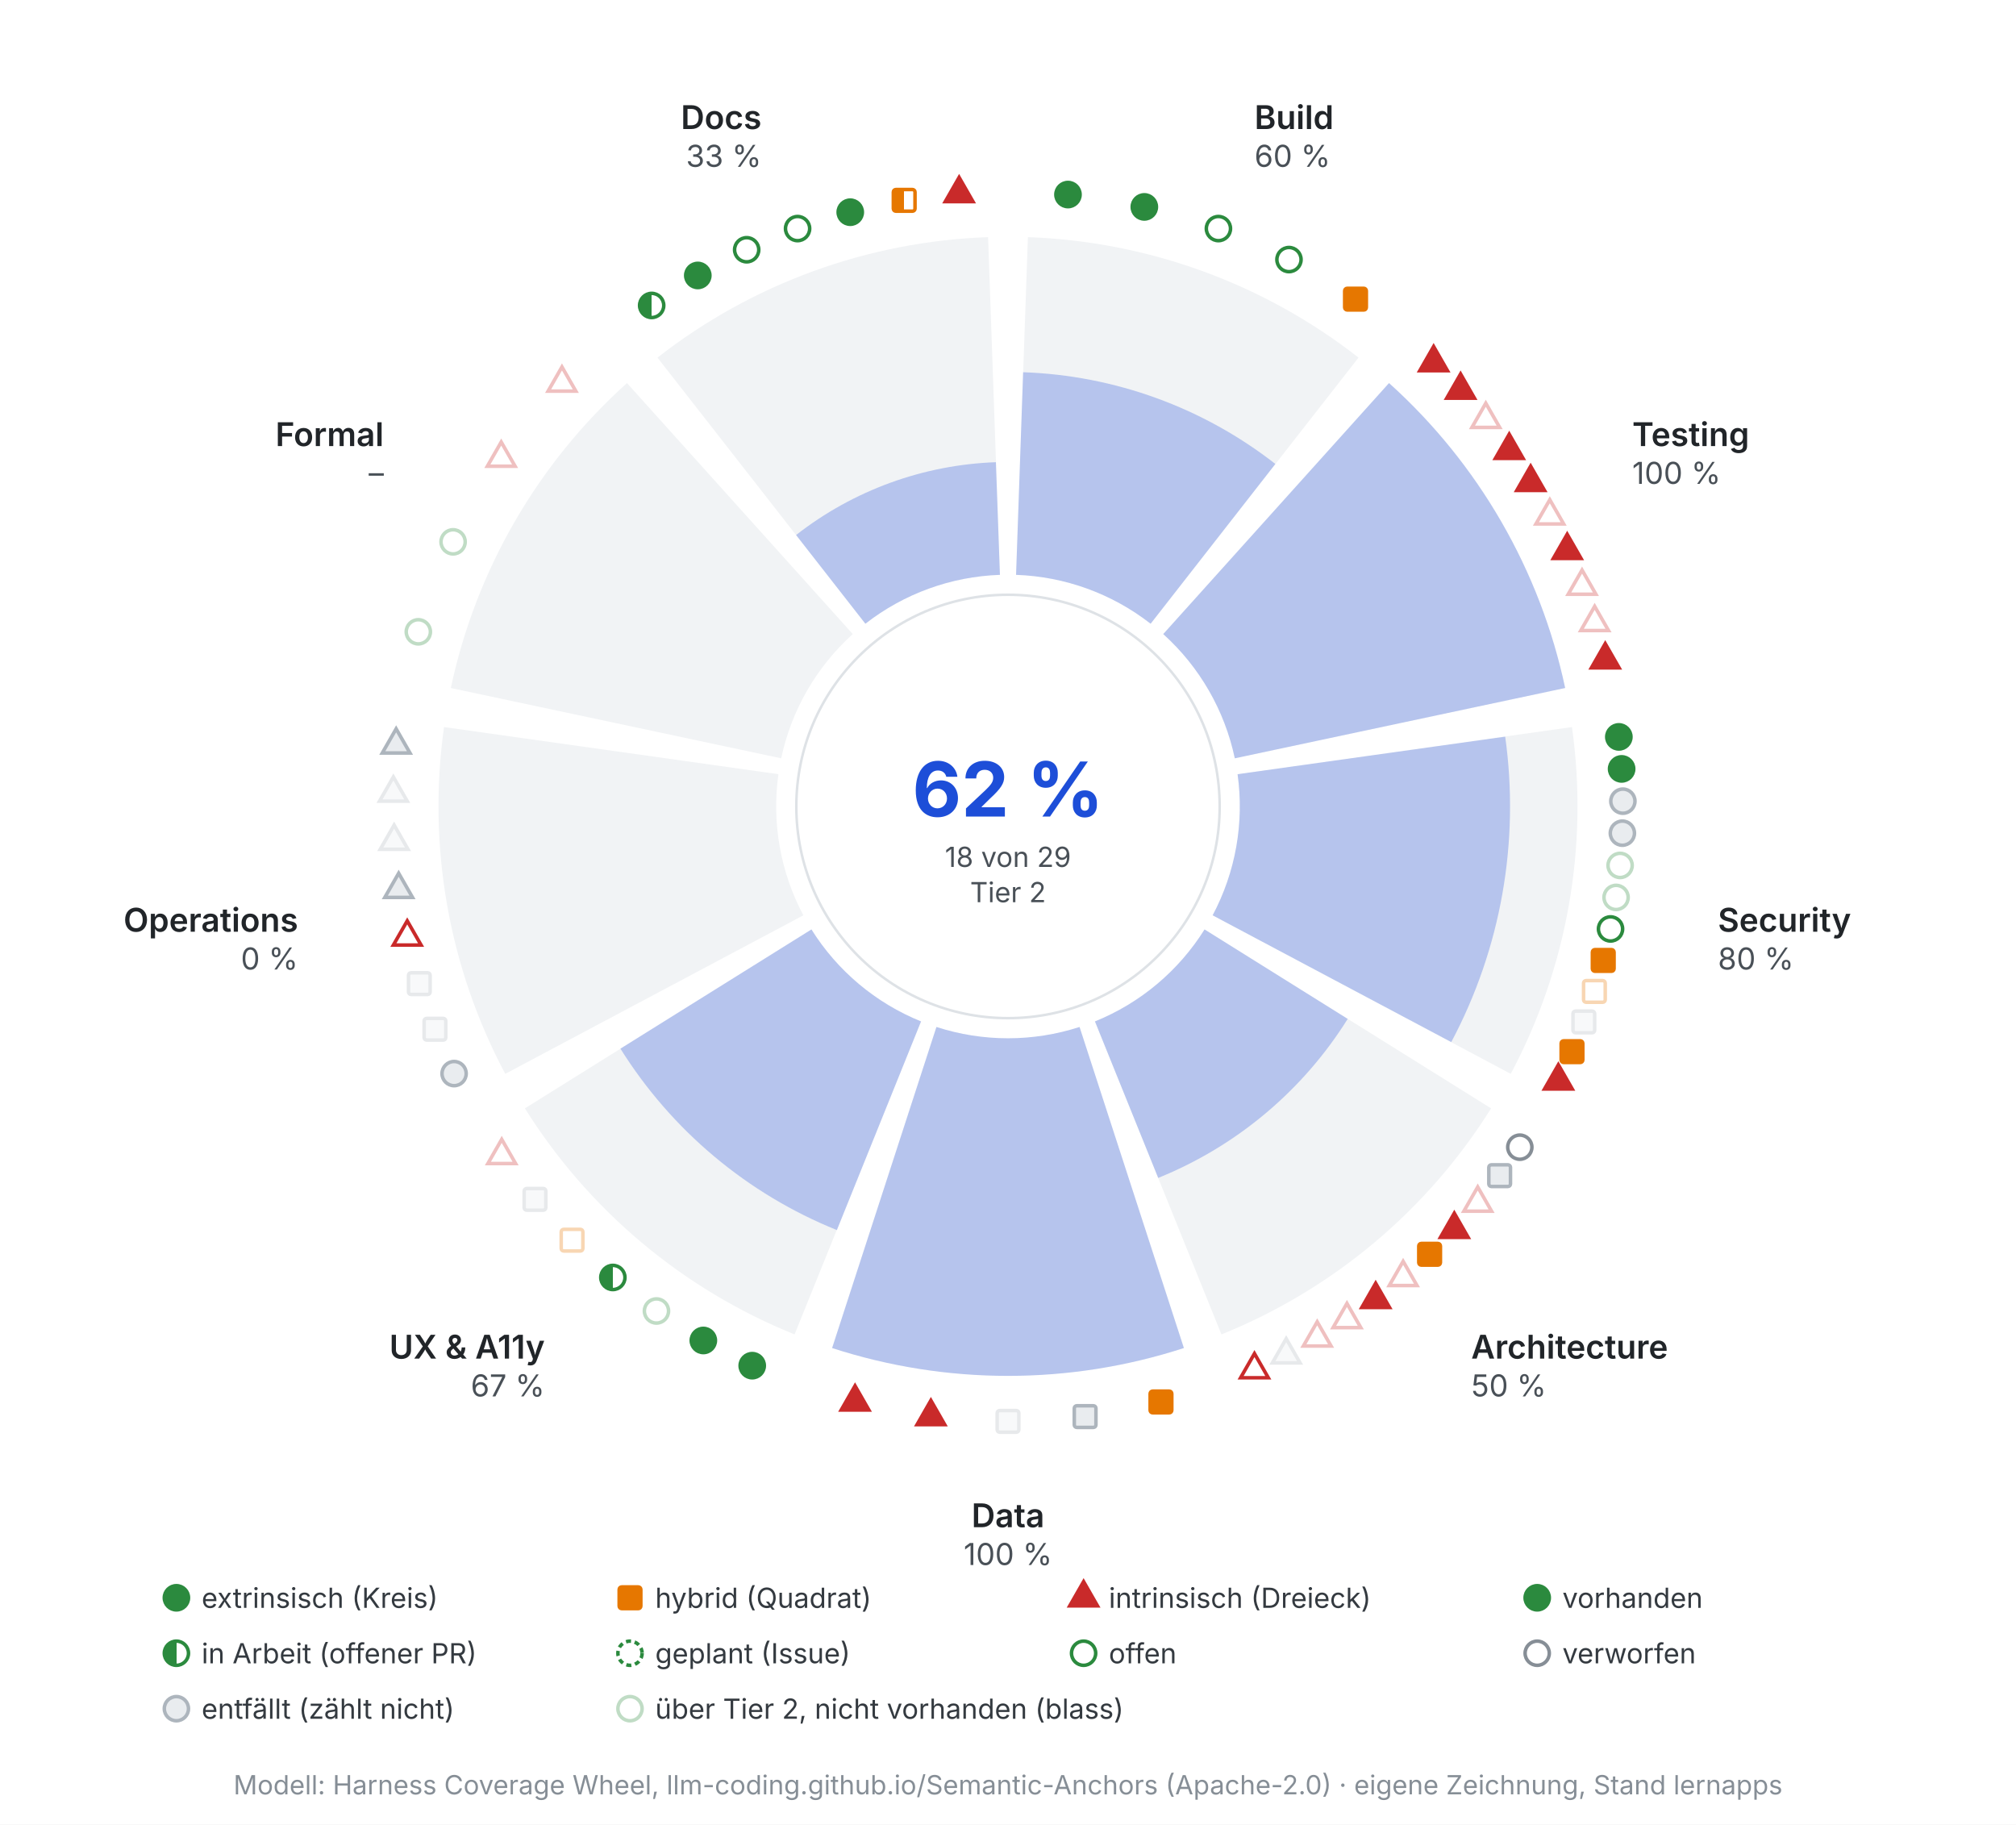
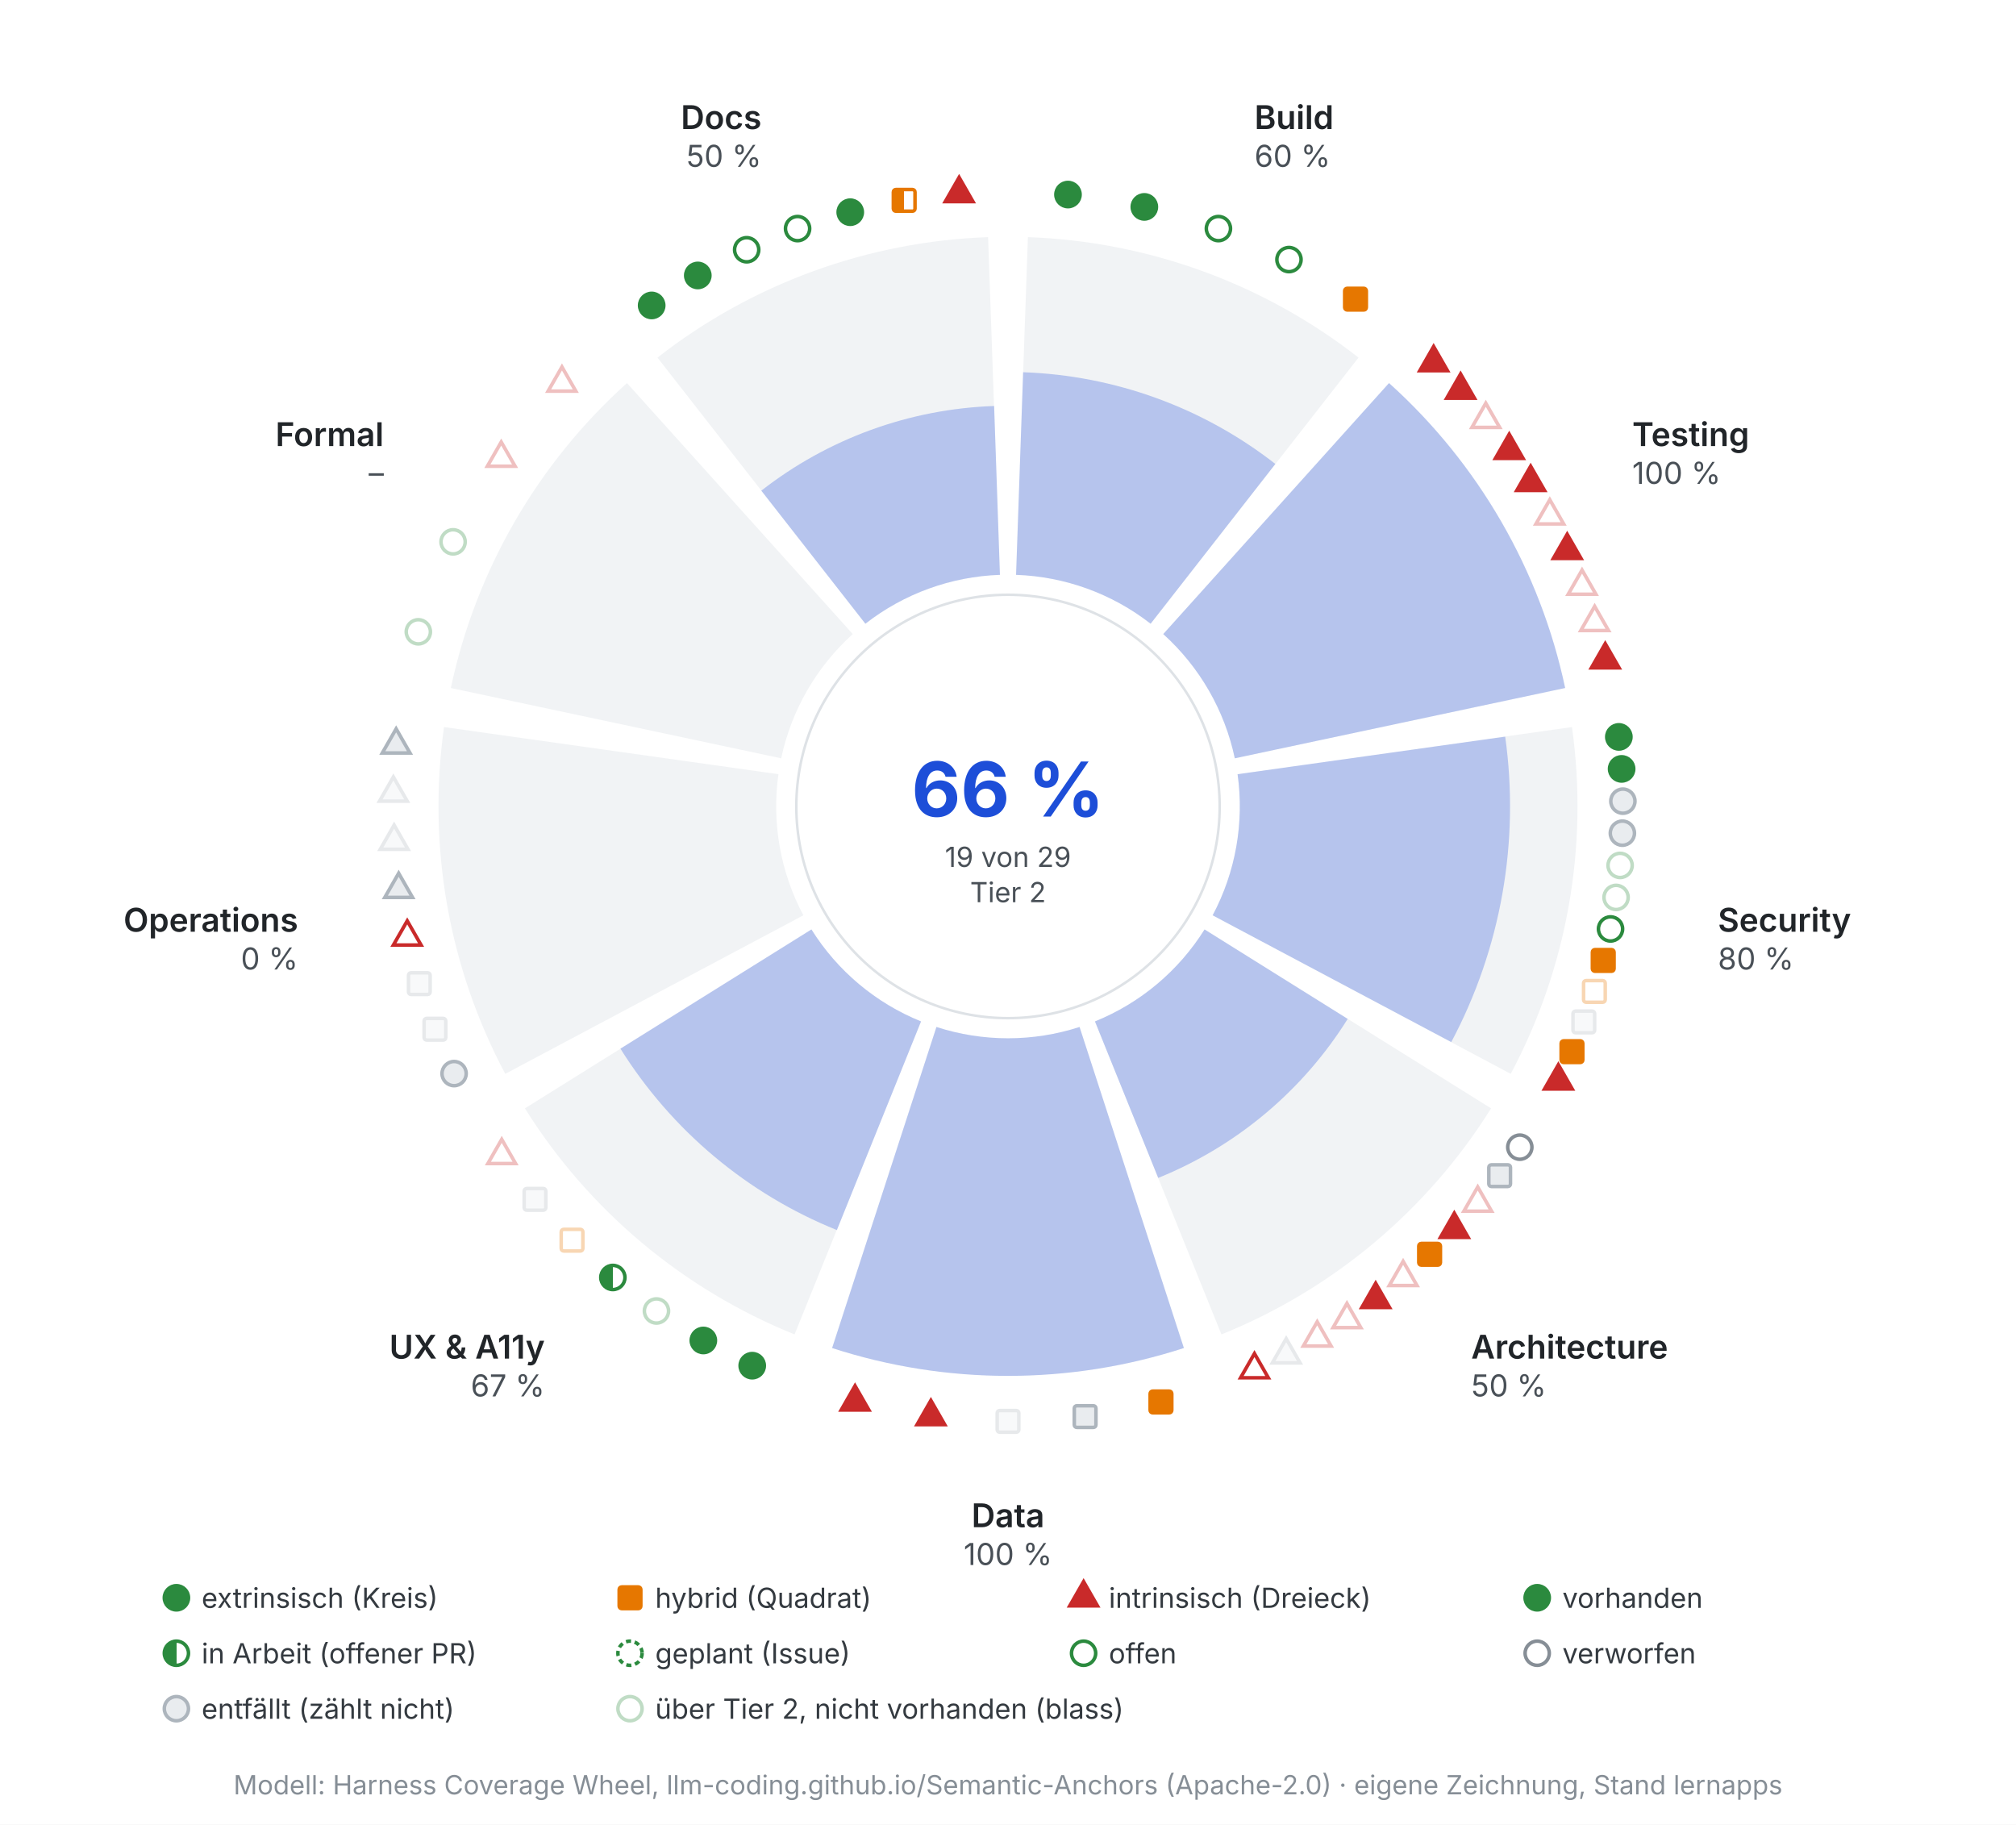
<svg xmlns="http://www.w3.org/2000/svg" viewBox="0 0 800 724" width="800" height="724" role="img" font-family="system-ui, -apple-system, 'Segoe UI', sans-serif">
  <defs>
    <linearGradient id="halb-G">
      <stop offset="50%" stop-color="#2b8a3e" />
      <stop offset="50%" stop-color="#fff" />
    </linearGradient>
    <linearGradient id="halb-A">
      <stop offset="50%" stop-color="#e67700" />
      <stop offset="50%" stop-color="#fff" />
    </linearGradient>
    <linearGradient id="halb-R">
      <stop offset="50%" stop-color="#c92a2a" />
      <stop offset="50%" stop-color="#fff" />
    </linearGradient>
  </defs>
  <rect width="800" height="724" fill="#fff" />
  <path d="M407.9 94.1 A226 226 0 0 1 539.1 141.9 L456.6 247.5 A92 92 0 0 0 403.2 228.1 Z" fill="#f1f3f5" />
  <path d="M406 147.7 A172.4 172.4 0 0 1 506.1 184.1 L456.6 247.5 A92 92 0 0 0 403.2 228.1 Z" fill="#1d4ed8" fill-opacity="0.28" />
  <circle cx="423.8" cy="77.2" r="4.8" fill="#2b8a3e" stroke="#2b8a3e" stroke-width="1.4" />
  <circle cx="454.1" cy="82.1" r="4.8" fill="#2b8a3e" stroke="#2b8a3e" stroke-width="1.4" />
  <circle cx="483.5" cy="90.7" r="4.8" fill="#fff" stroke="#2b8a3e" stroke-width="1.4" />
  <circle cx="511.5" cy="103" r="4.8" fill="#fff" stroke="#2b8a3e" stroke-width="1.4" />
  <rect x="533.6" y="114.4" width="8.6" height="8.6" rx="1" fill="#e67700" stroke="#e67700" stroke-width="1.4" />
  <text x="497.8" y="51.2" text-anchor="start" font-size="13" font-weight="600" fill="#212529">Build</text>
  <text x="497.8" y="66.2" text-anchor="start" font-size="12" fill="#495057">60 %</text>
  <path d="M551.2 152 A226 226 0 0 1 621.1 273 L490 300.9 A92 92 0 0 0 461.6 251.6 Z" fill="#f1f3f5" />
  <path d="M551.2 152 A226 226 0 0 1 621.1 273 L490 300.9 A92 92 0 0 0 461.6 251.6 Z" fill="#1d4ed8" fill-opacity="0.28" />
  <polygon points="568.9,137.5 574.4,147.1 563.4,147.1" fill="#c92a2a" stroke="#c92a2a" stroke-width="1.4" />
  <polygon points="579.6,148.4 585.1,158 574.1,158" fill="#c92a2a" stroke="#c92a2a" stroke-width="1.4" />
  <polygon points="589.6,160 595.1,169.6 584.1,169.6" fill="#fff" stroke="#c92a2a" stroke-width="1.4" opacity="0.3" />
  <polygon points="598.9,172.3 604.4,181.9 593.4,181.9" fill="#c92a2a" stroke="#c92a2a" stroke-width="1.4" />
  <polygon points="607.4,185 612.9,194.6 601.9,194.6" fill="#c92a2a" stroke="#c92a2a" stroke-width="1.4" />
  <polygon points="615,198.3 620.5,207.9 609.5,207.9" fill="#fff" stroke="#c92a2a" stroke-width="1.4" opacity="0.3" />
  <polygon points="621.9,212 627.4,221.6 616.4,221.6" fill="#c92a2a" stroke="#c92a2a" stroke-width="1.4" />
  <polygon points="627.8,226.2 633.3,235.8 622.3,235.8" fill="#fff" stroke="#c92a2a" stroke-width="1.4" opacity="0.3" />
  <polygon points="632.8,240.6 638.3,250.2 627.3,250.2" fill="#fff" stroke="#c92a2a" stroke-width="1.4" opacity="0.3" />
  <polygon points="637,255.4 642.5,265 631.5,265" fill="#c92a2a" stroke="#c92a2a" stroke-width="1.4" />
  <text x="647.7" y="177" text-anchor="start" font-size="13" font-weight="600" fill="#212529">Testing</text>
  <text x="647.7" y="192" text-anchor="start" font-size="12" fill="#495057">100 %</text>
  <path d="M623.8 288.5 A226 226 0 0 1 599.5 426.1 L481.2 363.2 A92 92 0 0 0 491.1 307.2 Z" fill="#f1f3f5" />
  <path d="M597.3 292.3 A199.2 199.2 0 0 1 575.9 413.5 L481.2 363.2 A92 92 0 0 0 491.1 307.2 Z" fill="#1d4ed8" fill-opacity="0.28" />
  <circle cx="642.4" cy="292.4" r="4.8" fill="#2b8a3e" stroke="#2b8a3e" stroke-width="1.4" />
  <circle cx="643.5" cy="305.1" r="4.8" fill="#2b8a3e" stroke="#2b8a3e" stroke-width="1.4" />
  <circle cx="644" cy="317.9" r="4.8" fill="#e9ecef" stroke="#adb5bd" stroke-width="1.4" />
  <circle cx="643.8" cy="330.6" r="4.8" fill="#e9ecef" stroke="#adb5bd" stroke-width="1.4" />
  <circle cx="642.9" cy="343.4" r="4.8" fill="#fff" stroke="#2b8a3e" stroke-width="1.4" opacity="0.3" />
  <circle cx="641.3" cy="356.1" r="4.8" fill="#fff" stroke="#2b8a3e" stroke-width="1.4" opacity="0.3" />
  <circle cx="639.1" cy="368.6" r="4.8" fill="#fff" stroke="#2b8a3e" stroke-width="1.4" />
  <rect x="631.9" y="376.8" width="8.6" height="8.6" rx="1" fill="#e67700" stroke="#e67700" stroke-width="1.4" />
  <rect x="628.4" y="389.1" width="8.6" height="8.6" rx="1" fill="#fff" stroke="#e67700" stroke-width="1.4" opacity="0.3" />
  <rect x="624.2" y="401.2" width="8.6" height="8.6" rx="1" fill="#e9ecef" stroke="#adb5bd" stroke-width="1.4" opacity="0.3" />
  <rect x="619.5" y="413" width="8.6" height="8.6" rx="1" fill="#e67700" stroke="#e67700" stroke-width="1.4" />
  <polygon points="618.4,422.5 623.9,432.1 612.9,432.1" fill="#c92a2a" stroke="#c92a2a" stroke-width="1.4" />
  <text x="681.7" y="369.7" text-anchor="start" font-size="13" font-weight="600" fill="#212529">Security</text>
  <text x="681.7" y="384.7" text-anchor="start" font-size="12" fill="#495057">80 %</text>
  <path d="M591.7 439.8 A226 226 0 0 1 484.7 529.5 L434.5 405.3 A92 92 0 0 0 478 368.8 Z" fill="#f1f3f5" />
  <path d="M534.8 404.3 A159 159 0 0 1 459.6 467.4 L434.5 405.3 A92 92 0 0 0 478 368.8 Z" fill="#1d4ed8" fill-opacity="0.28" />
  <circle cx="603.1" cy="455.2" r="4.8" fill="#fff" stroke="#868e96" stroke-width="1.4" />
  <rect x="590.8" y="462.2" width="8.6" height="8.6" rx="1" fill="#e9ecef" stroke="#adb5bd" stroke-width="1.4" />
  <polygon points="586.4,471 591.9,480.6 580.9,480.6" fill="#fff" stroke="#c92a2a" stroke-width="1.4" opacity="0.3" />
  <polygon points="577.1,481.4 582.6,491 571.6,491" fill="#c92a2a" stroke="#c92a2a" stroke-width="1.4" />
  <rect x="563" y="493.4" width="8.6" height="8.6" rx="1" fill="#e67700" stroke="#e67700" stroke-width="1.4" />
  <polygon points="556.8,500.5 562.3,510.1 551.3,510.1" fill="#fff" stroke="#c92a2a" stroke-width="1.4" opacity="0.3" />
  <polygon points="545.9,509.2 551.4,518.8 540.4,518.8" fill="#c92a2a" stroke="#c92a2a" stroke-width="1.4" />
  <polygon points="534.5,517.2 540,526.8 529,526.8" fill="#fff" stroke="#c92a2a" stroke-width="1.4" opacity="0.3" />
  <polygon points="522.7,524.5 528.2,534.1 517.2,534.1" fill="#fff" stroke="#c92a2a" stroke-width="1.4" opacity="0.3" />
  <polygon points="510.4,531.2 515.9,540.8 504.9,540.8" fill="#e9ecef" stroke="#adb5bd" stroke-width="1.4" opacity="0.3" />
  <polygon points="497.8,537.1 503.3,546.7 492.3,546.7" fill="#fff" stroke="#c92a2a" stroke-width="1.4" />
  <text x="583.8" y="539.1" text-anchor="start" font-size="13" font-weight="600" fill="#212529">Architecture</text>
  <text x="583.8" y="554.1" text-anchor="start" font-size="12" fill="#495057">50 %</text>
  <path d="M469.8 534.9 A226 226 0 0 1 330.2 534.9 L371.6 407.5 A92 92 0 0 0 428.4 407.5 Z" fill="#f1f3f5" />
  <path d="M469.8 534.9 A226 226 0 0 1 330.2 534.9 L371.6 407.5 A92 92 0 0 0 428.4 407.5 Z" fill="#1d4ed8" fill-opacity="0.28" />
  <rect x="456.4" y="552" width="8.6" height="8.6" rx="1" fill="#e67700" stroke="#e67700" stroke-width="1.4" />
  <rect x="426.3" y="557.8" width="8.6" height="8.6" rx="1" fill="#e9ecef" stroke="#adb5bd" stroke-width="1.4" />
  <rect x="395.7" y="559.7" width="8.6" height="8.6" rx="1" fill="#e9ecef" stroke="#adb5bd" stroke-width="1.4" opacity="0.3" />
  <polygon points="369.4,555.7 374.9,565.3 363.9,565.3" fill="#c92a2a" stroke="#c92a2a" stroke-width="1.4" />
  <polygon points="339.3,549.9 344.8,559.5 333.8,559.5" fill="#c92a2a" stroke="#c92a2a" stroke-width="1.4" />
  <text x="400" y="606" text-anchor="middle" font-size="13" font-weight="600" fill="#212529">Data</text>
  <text x="400" y="621" text-anchor="middle" font-size="12" fill="#495057">100 %</text>
  <path d="M315.3 529.5 A226 226 0 0 1 208.3 439.8 L322 368.8 A92 92 0 0 0 365.5 405.3 Z" fill="#f1f3f5" />
  <path d="M332.1 488.1 A181.333 181.333 0 0 1 246.2 416.1 L322 368.8 A92 92 0 0 0 365.5 405.3 Z" fill="#1d4ed8" fill-opacity="0.28" />
  <circle cx="298.5" cy="541.9" r="4.8" fill="#2b8a3e" stroke="#2b8a3e" stroke-width="1.4" />
  <circle cx="279.1" cy="531.9" r="4.8" fill="#2b8a3e" stroke="#2b8a3e" stroke-width="1.4" />
  <circle cx="260.5" cy="520.2" r="4.8" fill="#fff" stroke="#2b8a3e" stroke-width="1.4" opacity="0.3" />
  <circle cx="243.2" cy="506.9" r="4.8" fill="url(#halb-G)" stroke="#2b8a3e" stroke-width="1.4" />
  <rect x="222.7" y="487.8" width="8.6" height="8.6" rx="1" fill="#fff" stroke="#e67700" stroke-width="1.4" opacity="0.3" />
  <rect x="208" y="471.6" width="8.6" height="8.6" rx="1" fill="#e9ecef" stroke="#adb5bd" stroke-width="1.4" opacity="0.3" />
  <polygon points="199.1,452.1 204.6,461.7 193.6,461.7" fill="#fff" stroke="#c92a2a" stroke-width="1.4" opacity="0.3" />
  <text x="216.2" y="539.1" text-anchor="end" font-size="13" font-weight="600" fill="#212529">UX &amp; A11y</text>
  <text x="216.2" y="554.1" text-anchor="end" font-size="12" fill="#495057">67 %</text>
  <path d="M200.5 426.1 A226 226 0 0 1 176.2 288.5 L308.9 307.2 A92 92 0 0 0 318.8 363.2 Z" fill="#f1f3f5" />
  <circle cx="180.2" cy="426" r="4.8" fill="#e9ecef" stroke="#adb5bd" stroke-width="1.4" />
  <rect x="168.3" y="404.1" width="8.6" height="8.6" rx="1" fill="#e9ecef" stroke="#adb5bd" stroke-width="1.4" opacity="0.3" />
  <rect x="162.1" y="386" width="8.6" height="8.6" rx="1" fill="#e9ecef" stroke="#adb5bd" stroke-width="1.4" opacity="0.3" />
  <polygon points="161.6,365.4 167.1,375 156.1,375" fill="#fff" stroke="#c92a2a" stroke-width="1.4" />
  <polygon points="158.2,346.5 163.7,356.1 152.7,356.1" fill="#e9ecef" stroke="#adb5bd" stroke-width="1.4" />
  <polygon points="156.4,327.4 161.9,337 150.9,337" fill="#e9ecef" stroke="#adb5bd" stroke-width="1.4" opacity="0.3" />
  <polygon points="156.1,308.3 161.6,317.9 150.6,317.9" fill="#e9ecef" stroke="#adb5bd" stroke-width="1.4" opacity="0.3" />
  <polygon points="157.2,289.2 162.7,298.8 151.7,298.8" fill="#e9ecef" stroke="#adb5bd" stroke-width="1.4" />
  <text x="118.3" y="369.7" text-anchor="end" font-size="13" font-weight="600" fill="#212529">Operations</text>
  <text x="118.3" y="384.7" text-anchor="end" font-size="12" fill="#495057">0 %</text>
  <path d="M178.9 273 A226 226 0 0 1 248.8 152 L338.4 251.6 A92 92 0 0 0 310 300.9 Z" fill="#f1f3f5" />
  <circle cx="166" cy="250.7" r="4.8" fill="#fff" stroke="#2b8a3e" stroke-width="1.4" opacity="0.3" />
  <circle cx="179.8" cy="215" r="4.8" fill="#fff" stroke="#2b8a3e" stroke-width="1.4" opacity="0.3" />
  <polygon points="198.9,175.4 204.4,185 193.4,185" fill="#fff" stroke="#c92a2a" stroke-width="1.4" opacity="0.3" />
  <polygon points="223,145.6 228.5,155.2 217.5,155.2" fill="#fff" stroke="#c92a2a" stroke-width="1.4" opacity="0.3" />
  <text x="152.3" y="177" text-anchor="end" font-size="13" font-weight="600" fill="#212529">Formal</text>
  <text x="152.3" y="192" text-anchor="end" font-size="12" fill="#495057">–</text>
  <path d="M260.9 141.9 A226 226 0 0 1 392.1 94.1 L396.8 228.1 A92 92 0 0 0 343.4 247.5 Z" fill="#f1f3f5" />
-   <path d="M315.9 212.3 A136.667 136.667 0 0 1 395.2 183.4 L396.8 228.1 A92 92 0 0 0 343.4 247.5 Z" fill="#1d4ed8" fill-opacity="0.28" />
-   <circle cx="258.6" cy="121.2" r="4.8" fill="url(#halb-G)" stroke="#2b8a3e" stroke-width="1.4" />
+   <path d="M302.1 194.7 A159 159 0 0 1 394.5 161.1 L396.8 228.1 A92 92 0 0 0 343.4 247.5 Z" fill="#1d4ed8" fill-opacity="0.28" />
+   <circle cx="258.6" cy="121.2" r="4.8" fill="#2b8a3e" stroke="#2b8a3e" stroke-width="1.4" />
  <circle cx="276.9" cy="109.3" r="4.8" fill="#2b8a3e" stroke="#2b8a3e" stroke-width="1.4" />
  <circle cx="296.3" cy="99.1" r="4.8" fill="#fff" stroke="#2b8a3e" stroke-width="1.4" />
  <circle cx="316.5" cy="90.7" r="4.8" fill="#fff" stroke="#2b8a3e" stroke-width="1.4" />
  <circle cx="337.4" cy="84.2" r="4.8" fill="#2b8a3e" stroke="#2b8a3e" stroke-width="1.4" />
  <rect x="354.5" y="75.2" width="8.6" height="8.6" rx="1" fill="url(#halb-A)" stroke="#e67700" stroke-width="1.4" />
  <polygon points="380.6,70.4 386.1,80 375.1,80" fill="#c92a2a" stroke="#c92a2a" stroke-width="1.4" />
  <text x="302.2" y="51.2" text-anchor="end" font-size="13" font-weight="600" fill="#212529">Docs</text>
-   <text x="302.2" y="66.2" text-anchor="end" font-size="12" fill="#495057">33 %</text>
+   <text x="302.2" y="66.2" text-anchor="end" font-size="12" fill="#495057">50 %</text>
  <circle cx="400" cy="320" r="84" fill="#fff" stroke="#dee2e6" />
-   <text x="400" y="324" text-anchor="middle" font-size="30" font-weight="700" fill="#1d4ed8">62 %</text>
-   <text x="400" y="344" text-anchor="middle" font-size="11" fill="#495057">18 von 29</text>
+   <text x="400" y="324" text-anchor="middle" font-size="30" font-weight="700" fill="#1d4ed8">66 %</text>
+   <text x="400" y="344" text-anchor="middle" font-size="11" fill="#495057">19 von 29</text>
  <text x="400" y="358" text-anchor="middle" font-size="11" fill="#495057">Tier 2</text>
  <circle cx="70" cy="634" r="4.8" fill="#2b8a3e" stroke="#2b8a3e" stroke-width="1.4" />
  <text x="80" y="638" font-size="11" fill="#343a40">extrinsisch (Kreis)</text>
  <rect x="245.7" y="629.7" width="8.6" height="8.6" rx="1" fill="#e67700" stroke="#e67700" stroke-width="1.4" />
  <text x="260" y="638" font-size="11" fill="#343a40">hybrid (Quadrat)</text>
  <polygon points="430,627.6 435.5,637.2 424.5,637.2" fill="#c92a2a" stroke="#c92a2a" stroke-width="1.4" />
  <text x="440" y="638" font-size="11" fill="#343a40">intrinsisch (Dreieck)</text>
  <circle cx="610" cy="634" r="4.8" fill="#2b8a3e" stroke="#2b8a3e" stroke-width="1.4" />
  <text x="620" y="638" font-size="11" fill="#343a40">vorhanden</text>
  <circle cx="70" cy="656" r="4.8" fill="url(#halb-G)" stroke="#2b8a3e" stroke-width="1.4" />
  <text x="80" y="660" font-size="11" fill="#343a40">in Arbeit (offener PR)</text>
  <circle cx="250" cy="656" r="4.8" fill="#fff" stroke="#2b8a3e" stroke-dasharray="2 1.5" stroke-width="1.4" />
  <text x="260" y="660" font-size="11" fill="#343a40">geplant (Issue)</text>
  <circle cx="430" cy="656" r="4.8" fill="#fff" stroke="#2b8a3e" stroke-width="1.4" />
  <text x="440" y="660" font-size="11" fill="#343a40">offen</text>
  <circle cx="610" cy="656" r="4.8" fill="#fff" stroke="#868e96" stroke-width="1.4" />
  <text x="620" y="660" font-size="11" fill="#343a40">verworfen</text>
  <circle cx="70" cy="678" r="4.8" fill="#e9ecef" stroke="#adb5bd" stroke-width="1.4" />
  <text x="80" y="682" font-size="11" fill="#343a40">entfällt (zählt nicht)</text>
  <circle cx="250" cy="678" r="4.8" fill="#fff" stroke="#2b8a3e" stroke-width="1.4" opacity="0.3" />
  <text x="260" y="682" font-size="11" fill="#343a40">über Tier 2, nicht vorhanden (blass)</text>
  <text x="400" y="712" text-anchor="middle" font-size="10.5" fill="#868e96">Modell: Harness Coverage Wheel, llm-coding.github.io/Semantic-Anchors (Apache-2.0) · eigene Zeichnung, Stand lernapps</text>
</svg>
